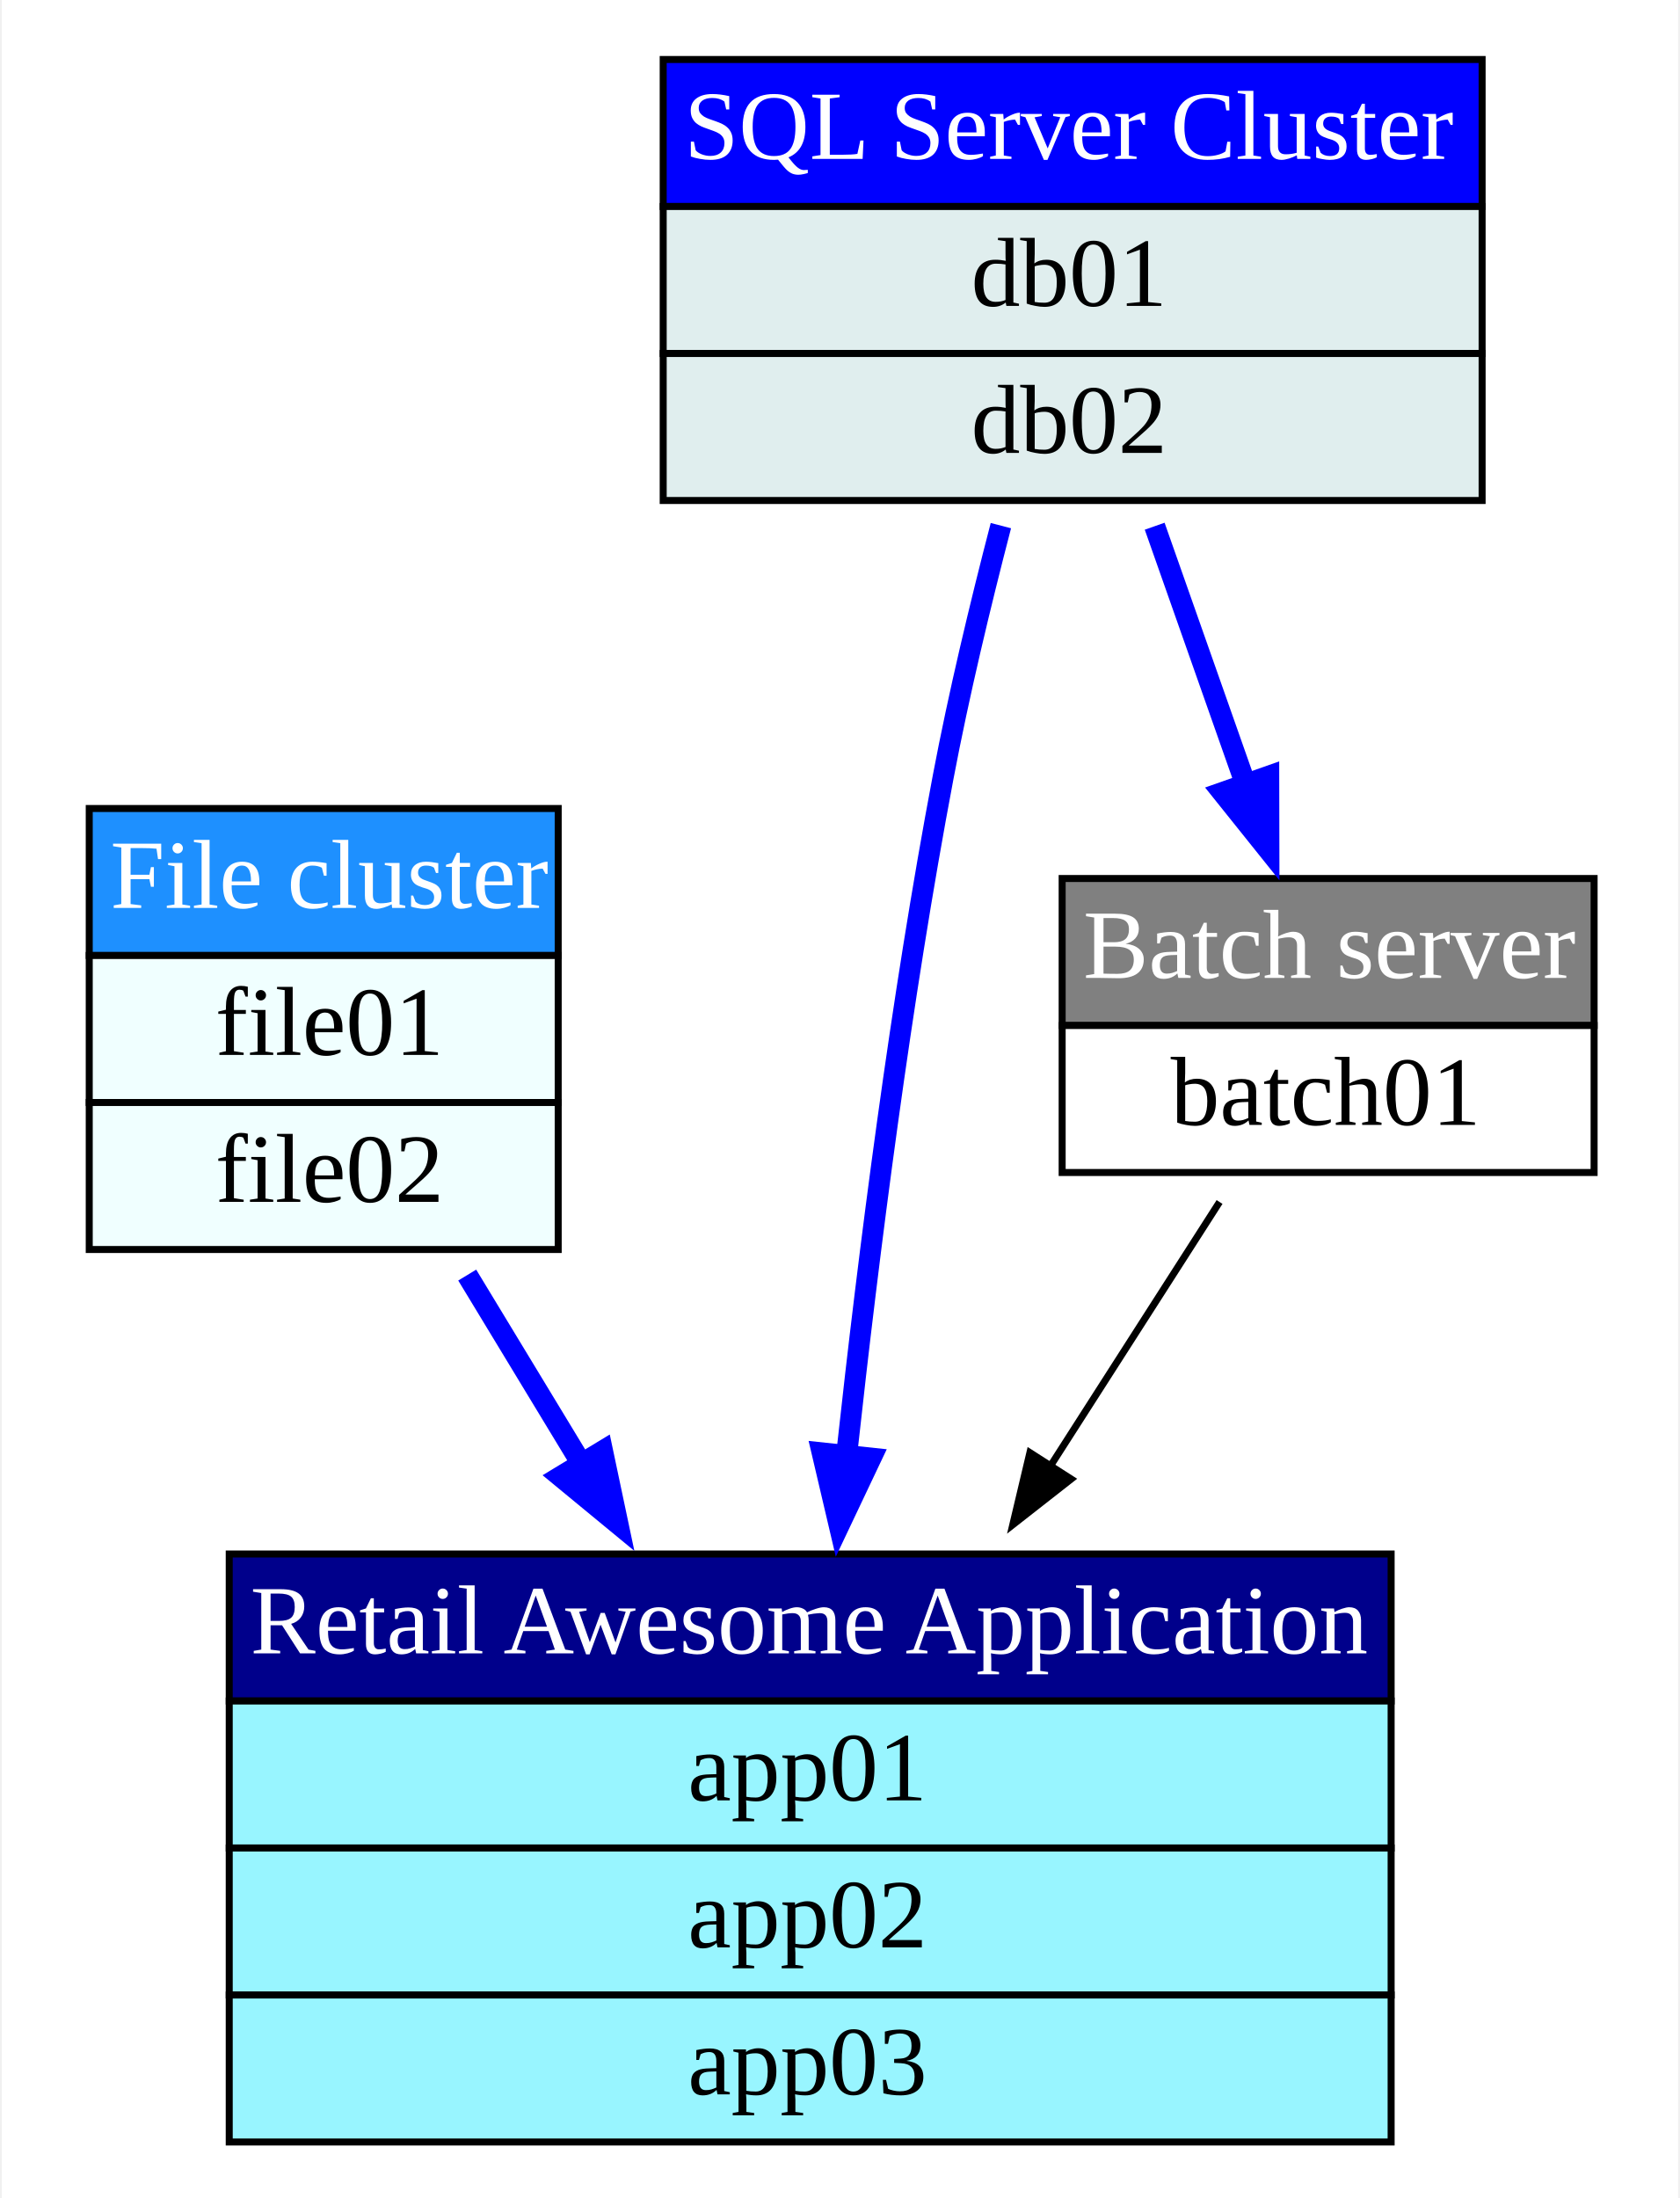
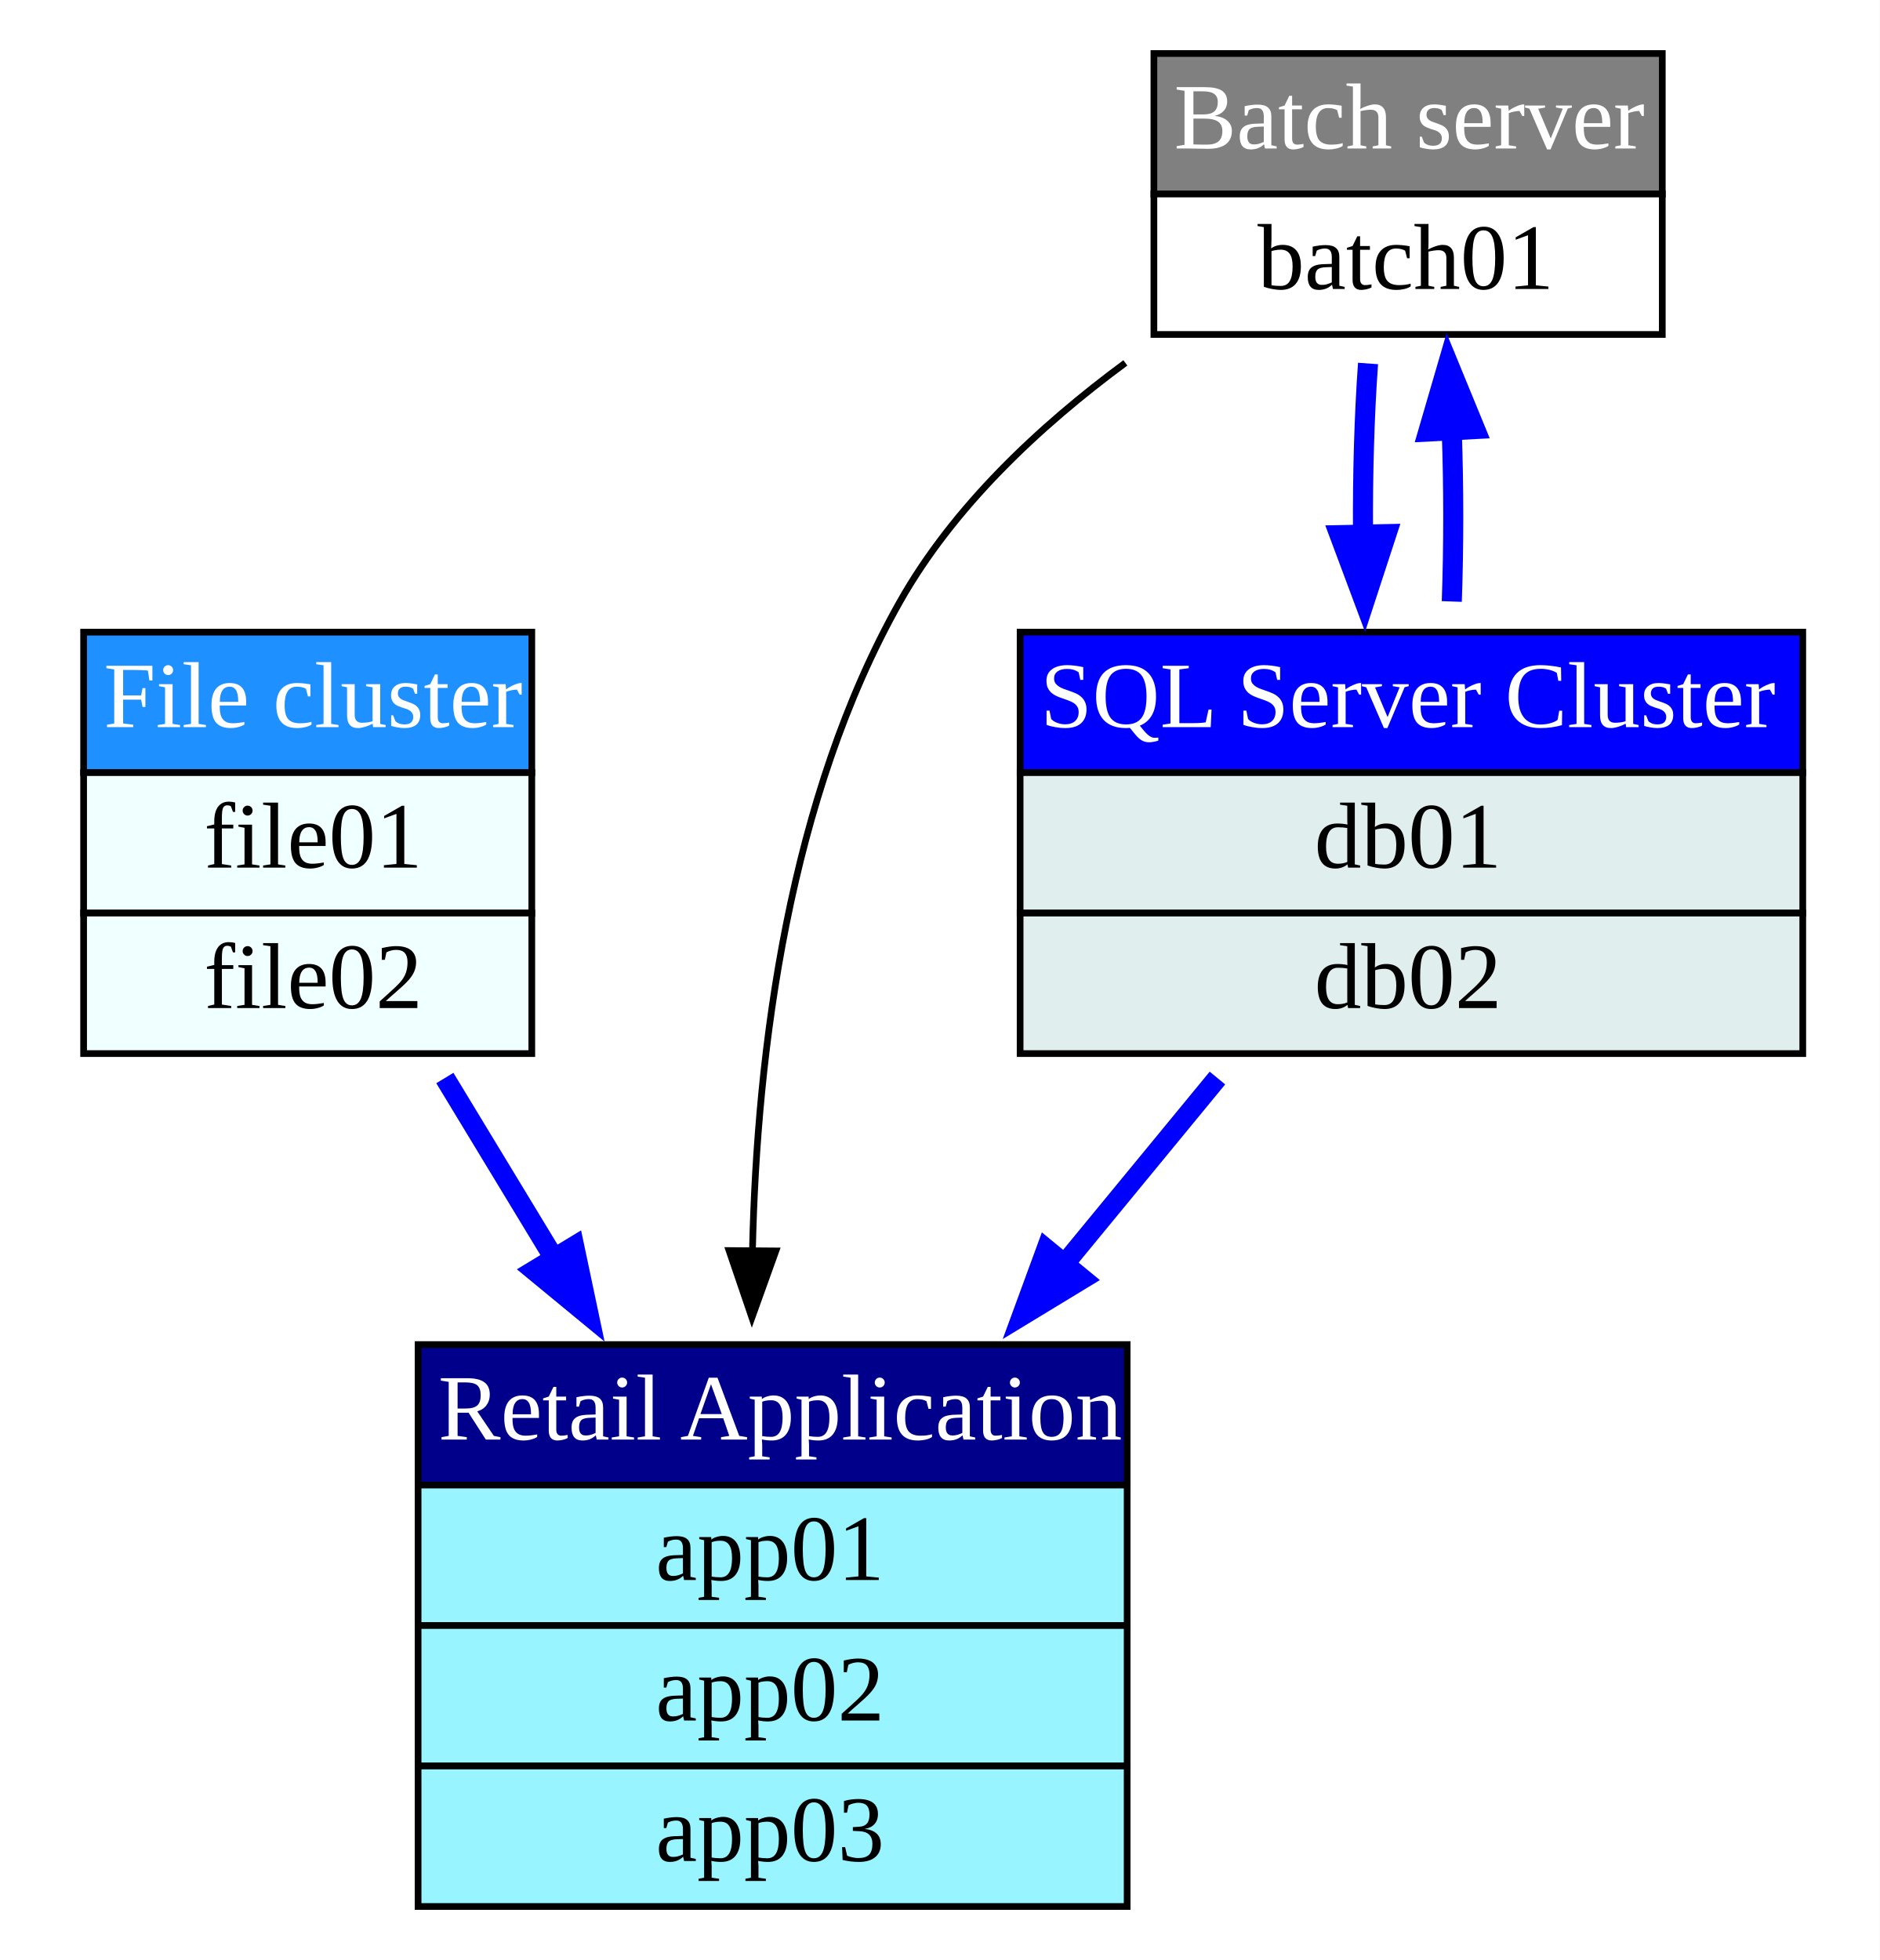
- <svg xmlns="http://www.w3.org/2000/svg" xmlns:xlink="http://www.w3.org/1999/xlink" width="240pt" height="314pt" viewBox="0.00 0.00 239.50 314.00">
-   <g id="graph0" class="graph" transform="scale(1 1) rotate(0) translate(4 310)">
-     <polygon fill="white" stroke="none" points="-4,4 -4,-310 235.5,-310 235.5,4 -4,4" />
+ <svg xmlns="http://www.w3.org/2000/svg" xmlns:xlink="http://www.w3.org/1999/xlink" width="281pt" height="293pt" viewBox="0.00 0.00 281.00 293.00">
+   <g id="graph0" class="graph" transform="scale(1 1) rotate(0) translate(4 289)">
+     <polygon fill="white" stroke="none" points="-4,4 -4,-289 277,-289 277,4 -4,4" />
    <g id="node1" class="node">
      <g id="a_node1">
        <a xlink:href="https://github.com/Kimbahir/ServiceTree" xlink:title="&lt;TABLE&gt;">
-           <polygon fill="#00008b" stroke="none" points="28.5,-67 28.5,-88 194.5,-88 194.5,-67 28.5,-67" />
-           <polygon fill="none" stroke="black" points="28.5,-67 28.5,-88 194.5,-88 194.5,-67 28.5,-67" />
-           <text text-anchor="start" x="31.5" y="-73.8" font-family="Times New Roman,serif" font-size="14.00" fill="white">Retail Awesome Application</text>
-           <polygon fill="#98f5ff" stroke="none" points="28.5,-46 28.5,-67 194.5,-67 194.5,-46 28.5,-46" />
-           <polygon fill="none" stroke="black" points="28.5,-46 28.5,-67 194.5,-67 194.5,-46 28.5,-46" />
+           <polygon fill="#00008b" stroke="none" points="58.5,-67 58.5,-88 164.5,-88 164.5,-67 58.5,-67" />
+           <polygon fill="none" stroke="black" points="58.5,-67 58.5,-88 164.5,-88 164.5,-67 58.5,-67" />
+           <text text-anchor="start" x="61.5" y="-73.8" font-family="Times New Roman,serif" font-size="14.00" fill="white">Retail Application</text>
+           <polygon fill="#98f5ff" stroke="none" points="58.5,-46 58.5,-67 164.5,-67 164.5,-46 58.5,-46" />
+           <polygon fill="none" stroke="black" points="58.5,-46 58.5,-67 164.5,-67 164.5,-46 58.5,-46" />
          <text text-anchor="start" x="94" y="-52.8" font-family="Times New Roman,serif" font-size="14.00">app01</text>
-           <polygon fill="#98f5ff" stroke="none" points="28.5,-25 28.5,-46 194.5,-46 194.5,-25 28.5,-25" />
-           <polygon fill="none" stroke="black" points="28.5,-25 28.5,-46 194.5,-46 194.5,-25 28.5,-25" />
+           <polygon fill="#98f5ff" stroke="none" points="58.5,-25 58.5,-46 164.5,-46 164.5,-25 58.5,-25" />
+           <polygon fill="none" stroke="black" points="58.5,-25 58.5,-46 164.5,-46 164.5,-25 58.5,-25" />
          <text text-anchor="start" x="94" y="-31.8" font-family="Times New Roman,serif" font-size="14.00">app02</text>
-           <polygon fill="#98f5ff" stroke="none" points="28.5,-4 28.5,-25 194.5,-25 194.5,-4 28.5,-4" />
-           <polygon fill="none" stroke="black" points="28.5,-4 28.5,-25 194.5,-25 194.5,-4 28.5,-4" />
+           <polygon fill="#98f5ff" stroke="none" points="58.5,-4 58.5,-25 164.5,-25 164.5,-4 58.5,-4" />
+           <polygon fill="none" stroke="black" points="58.5,-4 58.5,-25 164.5,-25 164.5,-4 58.5,-4" />
          <text text-anchor="start" x="94" y="-10.8" font-family="Times New Roman,serif" font-size="14.00">app03</text>
        </a>
      </g>
    </g>
    <g id="node2" class="node">
      <g id="a_node2">
        <a xlink:href="https://github.com/Kimbahir/ServiceTree" xlink:title="&lt;TABLE&gt;">
          <polygon fill="#1e90ff" stroke="none" points="8.5,-173.5 8.5,-194.5 75.5,-194.5 75.5,-173.5 8.5,-173.5" />
          <polygon fill="none" stroke="black" points="8.5,-173.5 8.5,-194.5 75.5,-194.5 75.5,-173.5 8.5,-173.5" />
          <text text-anchor="start" x="11.5" y="-180.3" font-family="Times New Roman,serif" font-size="14.00" fill="white">File cluster</text>
          <polygon fill="azure" stroke="none" points="8.5,-152.5 8.5,-173.5 75.5,-173.5 75.5,-152.5 8.5,-152.5" />
          <polygon fill="none" stroke="black" points="8.5,-152.5 8.5,-173.5 75.5,-173.5 75.5,-152.5 8.5,-152.5" />
          <text text-anchor="start" x="26.5" y="-159.3" font-family="Times New Roman,serif" font-size="14.00">file01</text>
          <polygon fill="azure" stroke="none" points="8.5,-131.5 8.5,-152.5 75.5,-152.5 75.5,-131.5 8.5,-131.5" />
          <polygon fill="none" stroke="black" points="8.5,-131.5 8.5,-152.5 75.5,-152.5 75.5,-131.5 8.5,-131.5" />
          <text text-anchor="start" x="26.5" y="-138.3" font-family="Times New Roman,serif" font-size="14.00">file02</text>
        </a>
      </g>
    </g>
-     <g id="edge3" class="edge">
+     <g id="edge4" class="edge">
      <path fill="none" stroke="blue" stroke-width="3" d="M62.502,-127.846C67.629,-119.387 73.236,-110.135 78.767,-101.009" />
      <polygon fill="blue" stroke="blue" stroke-width="3" points="81.839,-102.694 84.029,-92.328 75.853,-99.065 81.839,-102.694" />
    </g>
    <g id="node3" class="node">
      <g id="a_node3">
        <a xlink:href="https://github.com/Kimbahir/ServiceTree" xlink:title="&lt;TABLE&gt;">
-           <polygon fill="grey" stroke="none" points="147.5,-163.5 147.5,-184.5 223.5,-184.5 223.5,-163.5 147.5,-163.5" />
-           <polygon fill="none" stroke="black" points="147.5,-163.5 147.5,-184.5 223.5,-184.5 223.5,-163.5 147.5,-163.5" />
-           <text text-anchor="start" x="150.5" y="-170.3" font-family="Times New Roman,serif" font-size="14.00" fill="white">Batch server</text>
-           <polygon fill="white" stroke="none" points="147.5,-142.5 147.5,-163.5 223.5,-163.5 223.5,-142.5 147.5,-142.5" />
-           <polygon fill="none" stroke="black" points="147.5,-142.5 147.5,-163.5 223.5,-163.5 223.5,-142.5 147.5,-142.5" />
-           <text text-anchor="start" x="163" y="-149.3" font-family="Times New Roman,serif" font-size="14.00">batch01</text>
+           <polygon fill="grey" stroke="none" points="168.5,-260 168.5,-281 244.5,-281 244.5,-260 168.5,-260" />
+           <polygon fill="none" stroke="black" points="168.5,-260 168.5,-281 244.5,-281 244.5,-260 168.5,-260" />
+           <text text-anchor="start" x="171.5" y="-266.8" font-family="Times New Roman,serif" font-size="14.00" fill="white">Batch server</text>
+           <polygon fill="white" stroke="none" points="168.5,-239 168.5,-260 244.5,-260 244.5,-239 168.5,-239" />
+           <polygon fill="none" stroke="black" points="168.5,-239 168.5,-260 244.5,-260 244.5,-239 168.5,-239" />
+           <text text-anchor="start" x="184" y="-245.8" font-family="Times New Roman,serif" font-size="14.00">batch01</text>
        </a>
      </g>
    </g>
-     <g id="edge4" class="edge">
-       <path fill="none" stroke="black" d="M169.987,-138.287C162.964,-127.326 154.361,-113.898 145.936,-100.749" />
-       <polygon fill="black" stroke="black" points="148.786,-98.708 140.444,-92.176 142.892,-102.484 148.786,-98.708" />
+     <g id="edge5" class="edge">
+       <path fill="none" stroke="black" d="M164.234,-234.752C151.36,-225.258 138.509,-213.204 130.5,-199 114.011,-169.758 109.164,-132.397 108.486,-102.034" />
+       <polygon fill="black" stroke="black" points="111.986,-101.998 108.406,-92.027 104.986,-102.055 111.986,-101.998" />
    </g>
    <g id="node4" class="node">
      <g id="a_node4">
        <a xlink:href="https://github.com/Kimbahir/ServiceTree" xlink:title="&lt;TABLE&gt;">
-           <polygon fill="blue" stroke="none" points="90.5,-280.5 90.5,-301.5 207.5,-301.5 207.5,-280.5 90.5,-280.5" />
-           <polygon fill="none" stroke="black" points="90.5,-280.5 90.5,-301.5 207.5,-301.5 207.5,-280.5 90.5,-280.5" />
-           <text text-anchor="start" x="93.5" y="-287.3" font-family="Times New Roman,serif" font-size="14.00" fill="white">SQL Server Cluster</text>
-           <polygon fill="#e0eeee" stroke="none" points="90.5,-259.5 90.5,-280.5 207.5,-280.5 207.5,-259.5 90.5,-259.5" />
-           <polygon fill="none" stroke="black" points="90.5,-259.5 90.5,-280.5 207.5,-280.5 207.5,-259.5 90.5,-259.5" />
-           <text text-anchor="start" x="134.5" y="-266.3" font-family="Times New Roman,serif" font-size="14.00">db01</text>
-           <polygon fill="#e0eeee" stroke="none" points="90.5,-238.5 90.5,-259.5 207.5,-259.5 207.5,-238.5 90.5,-238.5" />
-           <polygon fill="none" stroke="black" points="90.5,-238.5 90.5,-259.5 207.5,-259.5 207.5,-238.5 90.5,-238.5" />
-           <text text-anchor="start" x="134.5" y="-245.3" font-family="Times New Roman,serif" font-size="14.00">db02</text>
+           <polygon fill="blue" stroke="none" points="148.5,-173.5 148.5,-194.5 265.5,-194.5 265.5,-173.5 148.5,-173.5" />
+           <polygon fill="none" stroke="black" points="148.5,-173.5 148.5,-194.5 265.5,-194.5 265.5,-173.5 148.5,-173.5" />
+           <text text-anchor="start" x="151.5" y="-180.3" font-family="Times New Roman,serif" font-size="14.00" fill="white">SQL Server Cluster</text>
+           <polygon fill="#e0eeee" stroke="none" points="148.5,-152.5 148.5,-173.5 265.5,-173.5 265.5,-152.5 148.5,-152.5" />
+           <polygon fill="none" stroke="black" points="148.5,-152.5 148.5,-173.5 265.5,-173.5 265.5,-152.5 148.5,-152.5" />
+           <text text-anchor="start" x="192.5" y="-159.3" font-family="Times New Roman,serif" font-size="14.00">db01</text>
+           <polygon fill="#e0eeee" stroke="none" points="148.5,-131.5 148.5,-152.5 265.5,-152.5 265.5,-131.5 148.5,-131.5" />
+           <polygon fill="none" stroke="black" points="148.5,-131.5 148.5,-152.5 265.5,-152.5 265.5,-131.5 148.5,-131.5" />
+           <text text-anchor="start" x="192.5" y="-138.3" font-family="Times New Roman,serif" font-size="14.00">db02</text>
        </a>
      </g>
    </g>
+     <g id="edge2" class="edge">
+       <path fill="none" stroke="blue" stroke-width="3" d="M200.512,-234.664C199.95,-226.881 199.699,-218.004 199.758,-209.243" />
+       <polygon fill="blue" stroke="blue" stroke-width="3" points="203.261,-209.154 199.97,-199.083 196.263,-209.007 203.261,-209.154" />
+     </g>
    <g id="edge1" class="edge">
-       <path fill="none" stroke="blue" stroke-width="3" d="M138.746,-234.911C135.788,-223.539 132.733,-210.791 130.5,-199 124.484,-167.234 119.897,-131.36 116.739,-102.443" />
-       <polygon fill="blue" stroke="blue" stroke-width="3" points="120.179,-101.698 115.64,-92.125 113.218,-102.44 120.179,-101.698" />
+       <path fill="none" stroke="blue" stroke-width="3" d="M177.997,-127.846C170.824,-119.125 162.958,-109.562 155.227,-100.163" />
+       <polygon fill="blue" stroke="blue" stroke-width="3" points="157.838,-97.827 148.782,-92.328 152.432,-102.274 157.838,-97.827" />
    </g>
-     <g id="edge2" class="edge">
-       <path fill="none" stroke="blue" stroke-width="3" d="M160.718,-234.828C164.895,-222.974 169.557,-209.745 173.7,-197.987" />
-       <polygon fill="blue" stroke="blue" stroke-width="3" points="177.014,-199.113 177.036,-188.518 170.412,-196.786 177.014,-199.113" />
+     <g id="edge3" class="edge">
+       <path fill="none" stroke="blue" stroke-width="3" d="M213.03,-199.083C213.325,-207.384 213.323,-216.249 213.025,-224.545" />
+       <polygon fill="blue" stroke="blue" stroke-width="3" points="209.523,-224.492 212.488,-234.664 216.513,-224.863 209.523,-224.492" />
    </g>
  </g>
</svg>
